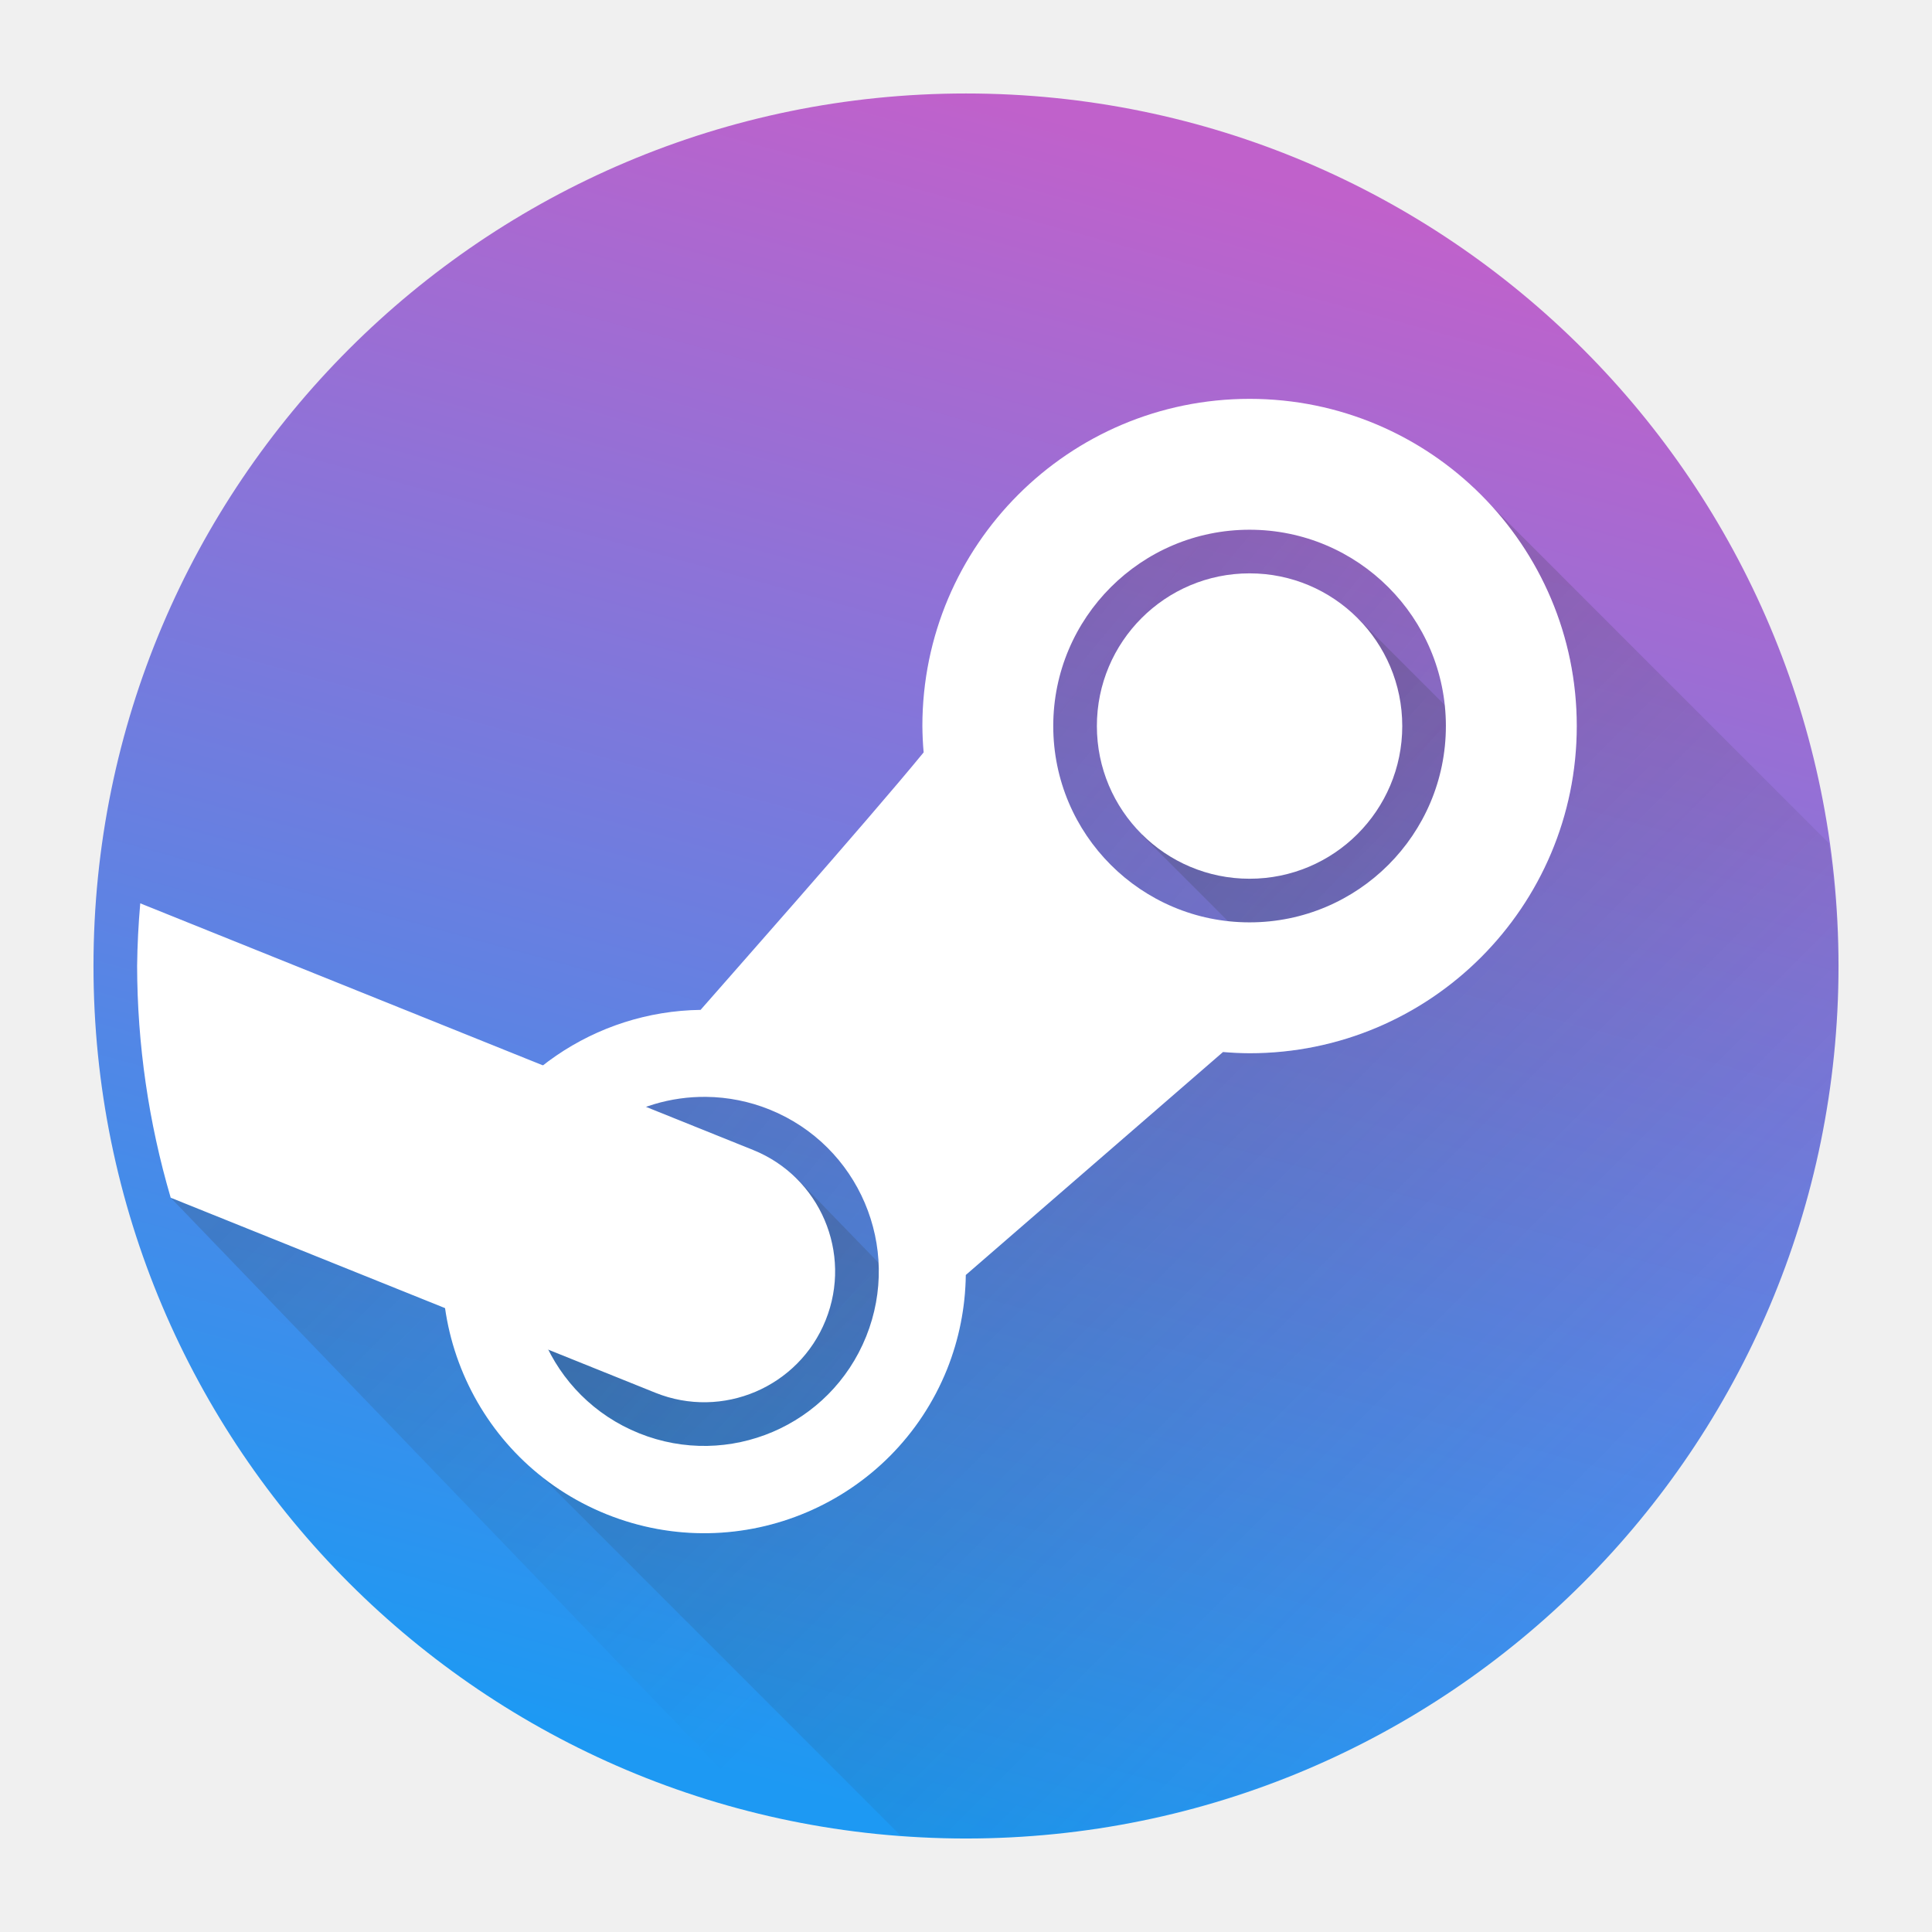
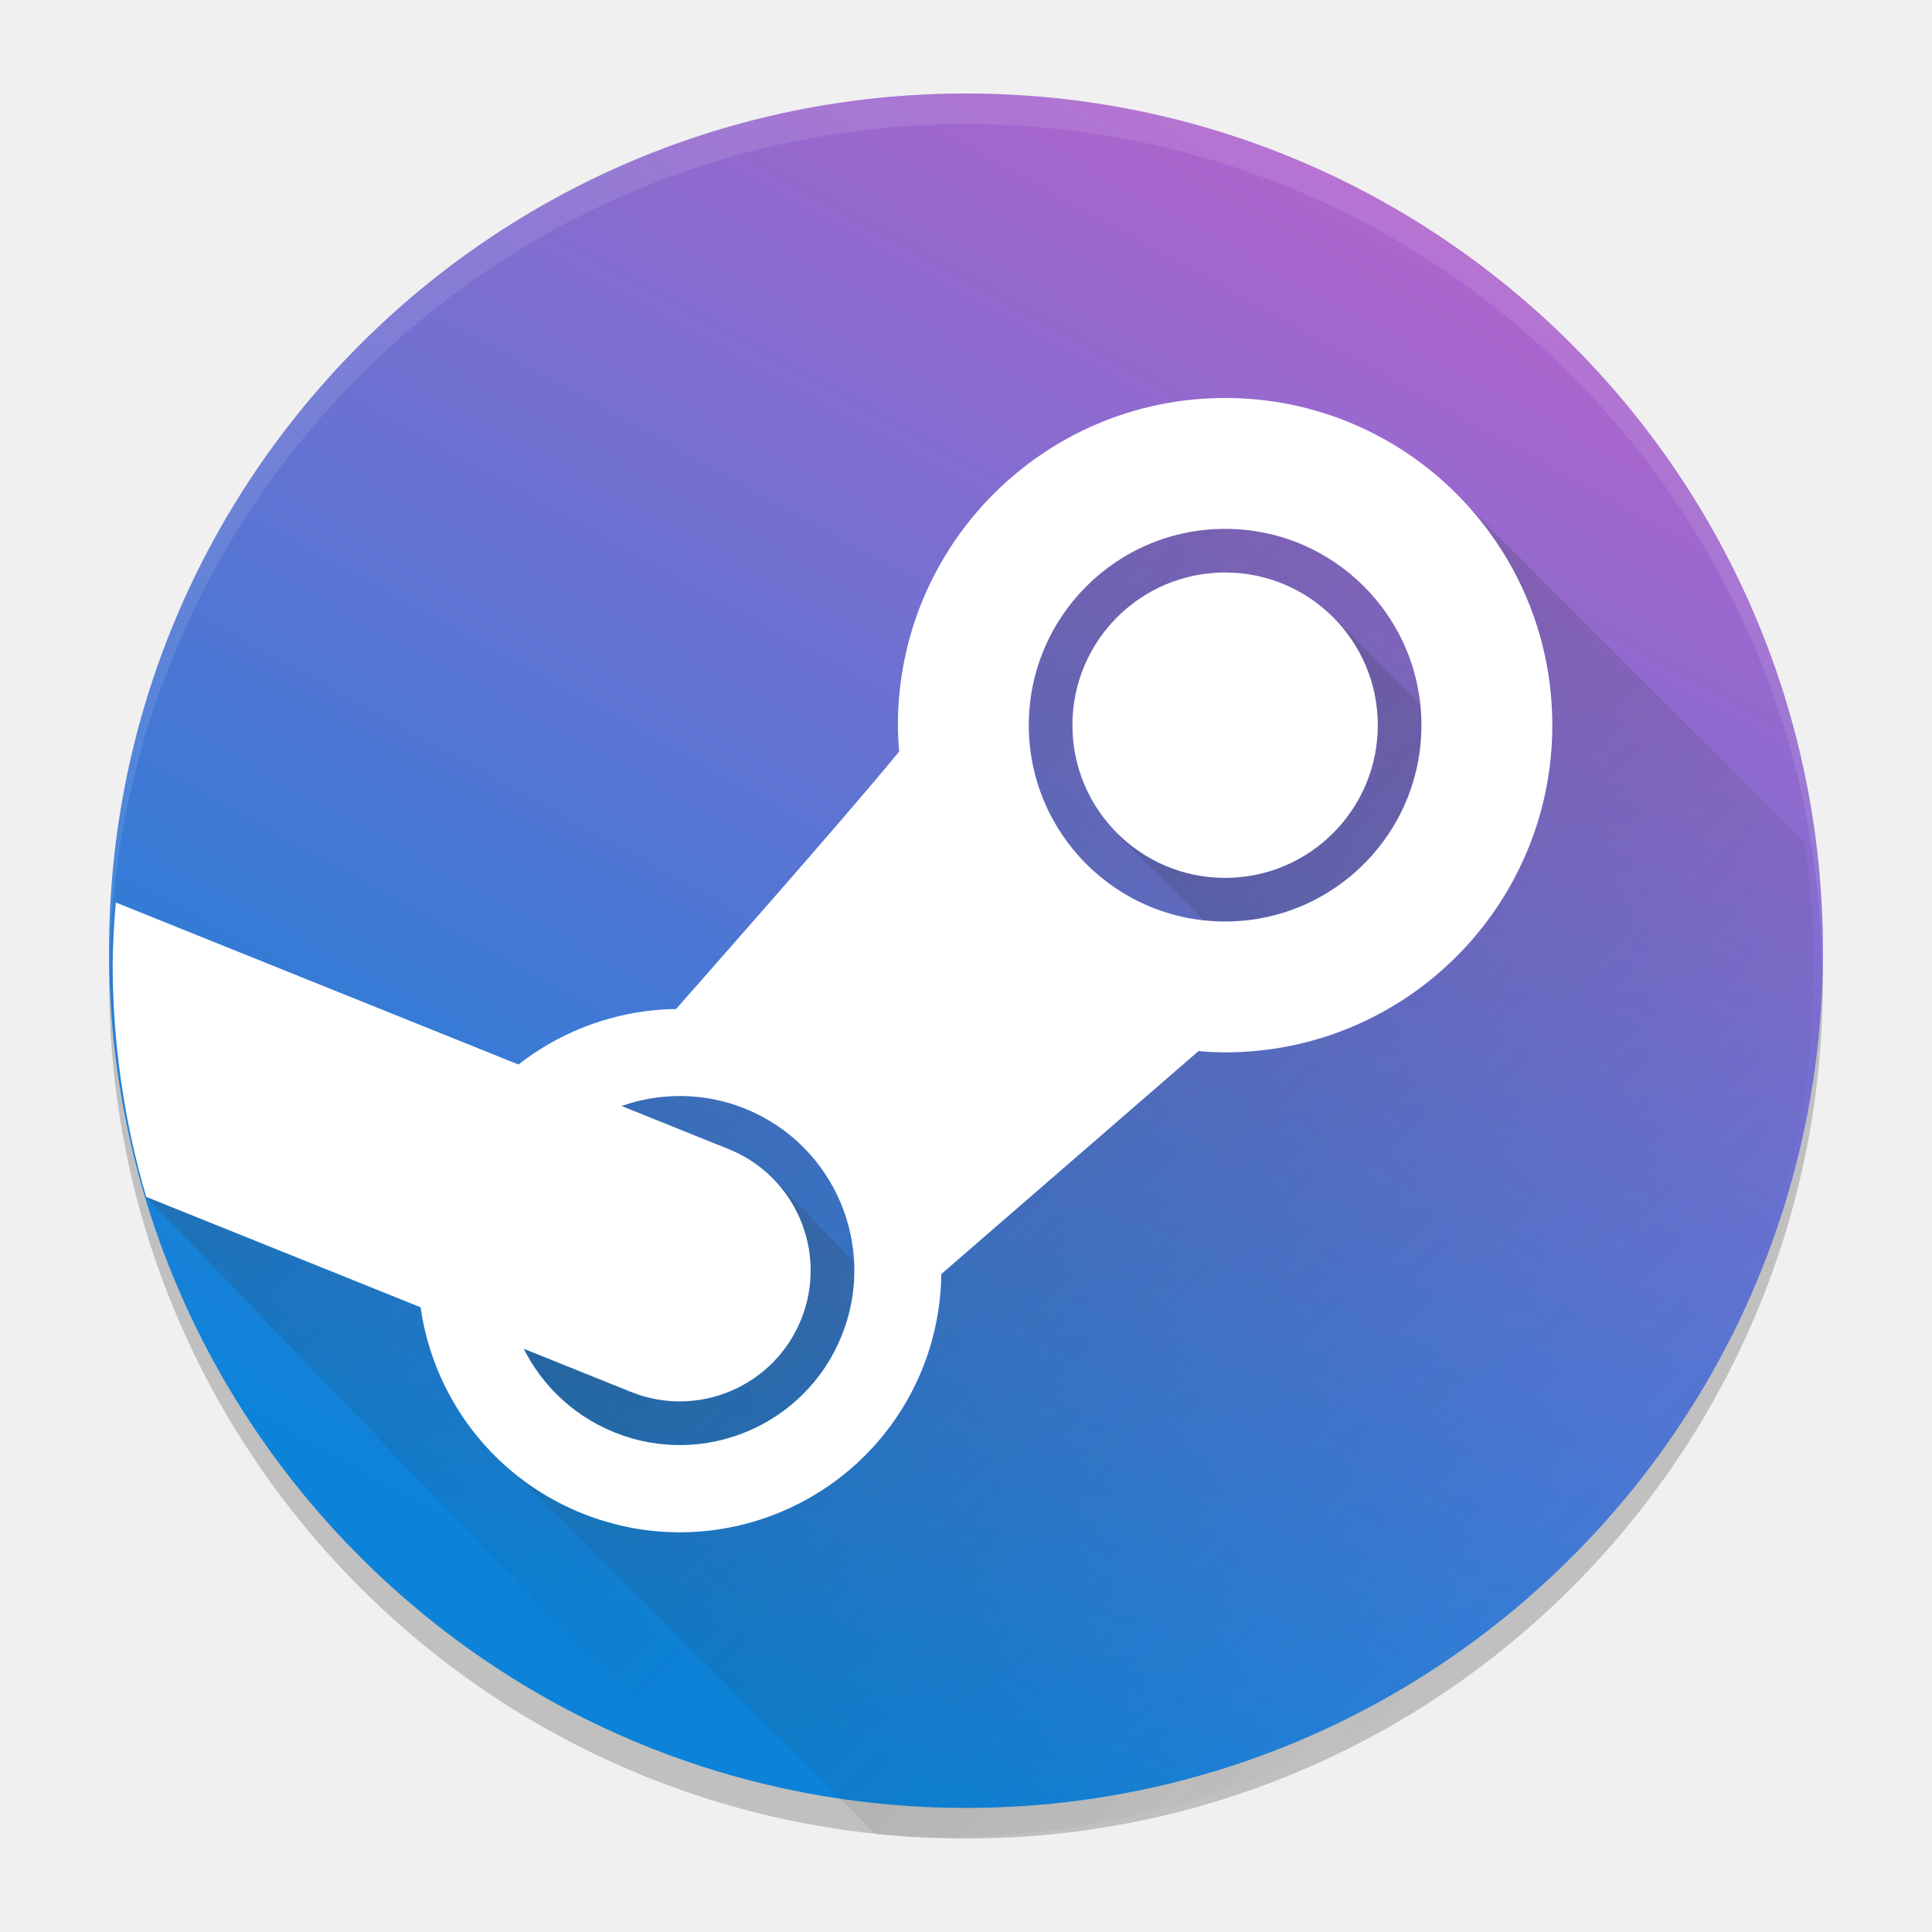
<svg xmlns="http://www.w3.org/2000/svg" xmlns:xlink="http://www.w3.org/1999/xlink" width="62" height="62" viewBox="0 0 62 62" version="1.1" id="svg43">
  <defs id="defs19">
-     <linearGradient id="linearGradient3">
-       <stop style="stop-color:#c061cb;stop-opacity:1" offset="0" id="stop1" />
-       <stop style="stop-color:#1d99f3;stop-opacity:1" offset="1" id="stop3" />
+     <linearGradient id="linearGradient8">
+       <stop style="stop-color:#0c83d9;stop-opacity:1;" offset="0" id="stop1" />
+       <stop style="stop-color:#c061cb;stop-opacity:1;" offset="1" id="stop3" />
    </linearGradient>
    <linearGradient id="blue-gradient-5">
      <stop style="stop-color:#054e87;stop-opacity:1" offset="0" id="stop2" />
      <stop style="stop-color:#1d99f3;stop-opacity:1" offset="1" id="stop4" />
    </linearGradient>
    <linearGradient id="shadow-3">
      <stop style="stop-color:#31363b;stop-opacity:0.208" offset="0" id="stop7" />
      <stop style="stop-color:#31363b;stop-opacity:0;" offset="1" id="stop9" />
    </linearGradient>
    <linearGradient xlink:href="#shadow-3" id="linearGradient4199" x1="21.969" y1="1035.362" x2="35.969" y2="1049.362" gradientUnits="userSpaceOnUse" gradientTransform="translate(10,-14.00005)" />
    <linearGradient xlink:href="#shadow-3" id="linearGradient4203" gradientUnits="userSpaceOnUse" x1="23" y1="1035.362" x2="36" y2="1048.362" gradientTransform="translate(13,-1021.362)" />
    <linearGradient xlink:href="#shadow-3" id="linearGradient4227" gradientUnits="userSpaceOnUse" gradientTransform="translate(-15.75,-1005.862)" x1="21.475" y1="1035.158" x2="34.475" y2="1048.158" />
    <linearGradient xlink:href="#blue-gradient-5" id="linearGradient4351" x1="24" y1="1008.362" x2="24" y2="1048.362" gradientUnits="userSpaceOnUse" />
    <linearGradient xlink:href="#shadow-3" id="linearGradient4373" gradientUnits="userSpaceOnUse" gradientTransform="translate(5.97833,-17.51348)" x1="21.085" y1="1036.975" x2="35.969" y2="1049.362" />
    <linearGradient xlink:href="#shadow-3" id="linearGradient4377" gradientUnits="userSpaceOnUse" gradientTransform="translate(-6.329747,-4.851853)" x1="21.085" y1="1036.975" x2="35.969" y2="1049.362" />
    <linearGradient xlink:href="#shadow-3" id="linearGradient4381" gradientUnits="userSpaceOnUse" gradientTransform="translate(-2.870308,-1.169873)" x1="21.969" y1="1035.362" x2="35.969" y2="1049.362" />
    <linearGradient id="a-3" x1="99.036" x2="99.036" y1="-0.505" y2="199.84" gradientTransform="matrix(0.079375,0,0,0.079375,0.85048,0.094487)" gradientUnits="userSpaceOnUse">
      <stop stop-color="#4bd2f5" offset="0" id="stop275-3" />
      <stop stop-color="#5587ff" offset="1" id="stop277-6" />
    </linearGradient>
    <filter id="filter1305-3-7" x="-0.06" y="-0.06" width="1.12" height="1.12" color-interpolation-filters="sRGB">
      <feGaussianBlur stdDeviation="0.619" id="feGaussianBlur324-5" />
    </filter>
    <filter id="filter1030-6-3" x="-0.062" y="-0.058" width="1.123" height="1.117" color-interpolation-filters="sRGB">
      <feGaussianBlur stdDeviation="0.249" id="feGaussianBlur327-56" />
    </filter>
    <linearGradient id="linearGradient958" x1="-272.21" x2="-275.5" y1="44.527" y2="50.385" gradientTransform="matrix(0.41204,0,0,0.41204,123.57,-13.539)" gradientUnits="userSpaceOnUse">
      <stop stop-color="#3650ae" offset="0" id="stop286-7" />
      <stop stop-color="#388fc9" offset="1" id="stop288-5" />
    </linearGradient>
    <filter id="filter1040-5-1" x="-0.066" y="-0.055" width="1.132" height="1.11" color-interpolation-filters="sRGB">
      <feGaussianBlur stdDeviation="0.234" id="feGaussianBlur335-27" />
    </filter>
    <linearGradient id="linearGradient966" x1="-272.86" x2="-267.62" y1="54.907" y2="49.026" gradientTransform="matrix(0.41204,0,0,0.41204,123.57,-13.539)" gradientUnits="userSpaceOnUse">
      <stop stop-color="#3491cb" offset="0" id="stop294" />
      <stop stop-color="#3850bb" offset="1" id="stop296" />
    </linearGradient>
    <filter id="filter1046-3-3" x="-0.047" y="-0.082" width="1.095" height="1.164" color-interpolation-filters="sRGB">
      <feGaussianBlur stdDeviation="0.223" id="feGaussianBlur343-6" />
    </filter>
    <linearGradient id="linearGradient974" x1="-277.66" x2="-270.88" y1="59.727" y2="58.222" gradientTransform="matrix(0.41204,0,0,0.41204,123.57,-13.539)" gradientUnits="userSpaceOnUse">
      <stop stop-color="#2fb1dc" offset="0" id="stop302" />
      <stop stop-color="#3491cb" offset="1" id="stop304" />
    </linearGradient>
    <filter id="filter1052-5-2" x="-0.062" y="-0.058" width="1.123" height="1.117" color-interpolation-filters="sRGB">
      <feGaussianBlur stdDeviation="0.249" id="feGaussianBlur351-61" />
    </filter>
    <linearGradient id="linearGradient982" x1="-282.61" x2="-278.76" y1="54.154" y2="62.018" gradientTransform="matrix(0.41204,0,0,0.41204,123.57,-13.539)" gradientUnits="userSpaceOnUse">
      <stop stop-color="#30add9" offset="0" id="stop310-3" />
      <stop stop-color="#329ed2" offset="1" id="stop312" />
    </linearGradient>
    <filter id="filter1058-6-9" x="-0.066" y="-0.055" width="1.132" height="1.11" color-interpolation-filters="sRGB">
      <feGaussianBlur stdDeviation="0.234" id="feGaussianBlur359-2" />
    </filter>
    <linearGradient id="linearGradient990-5" x1="-286.34" x2="-282.53" y1="57.278" y2="49.414" gradientTransform="matrix(0.41204,0,0,0.41204,123.57,-13.539)" gradientUnits="userSpaceOnUse">
      <stop stop-color="#329fd2" offset="0" id="stop318-6" />
      <stop stop-color="#2c80c1" offset="1" id="stop320-2" />
    </linearGradient>
    <filter id="filter1064-9-3" x="-0.047" y="-0.082" width="1.095" height="1.164" color-interpolation-filters="sRGB">
      <feGaussianBlur stdDeviation="0.223" id="feGaussianBlur367-7" />
    </filter>
    <linearGradient id="linearGradient998" x1="-281.51" x2="-282.55" y1="43.16" y2="49.908" gradientTransform="matrix(0.41204,0,0,0.41204,123.57,-13.539)" gradientUnits="userSpaceOnUse">
      <stop stop-color="#3857ba" offset="0" id="stop326" />
      <stop stop-color="#367dc1" offset="1" id="stop328-9" />
    </linearGradient>
    <filter id="filter1103-1-22" x="-0.06" y="-0.06" width="1.12" height="1.12" color-interpolation-filters="sRGB">
      <feGaussianBlur stdDeviation="0.6" id="feGaussianBlur375-8" />
    </filter>
    <filter id="filter1299-2-3" x="-0.03" y="-0.03" width="1.061" height="1.061" color-interpolation-filters="sRGB">
      <feGaussianBlur stdDeviation="0.188" id="feGaussianBlur383-6" />
    </filter>
    <linearGradient id="linearGradient1227" x1="-228.54" x2="-228.54" y1="49.422" y2="52.342" gradientTransform="translate(237.02,-44.947)" gradientUnits="userSpaceOnUse">
      <stop stop-color="#fff" offset="0" id="stop342" />
      <stop stop-color="#fff" stop-opacity="0" offset="1" id="stop344" />
    </linearGradient>
    <filter id="filter1229-7-9" x="-0.069" y="-0.107" width="1.138" height="1.214" color-interpolation-filters="sRGB">
      <feGaussianBlur stdDeviation="0.135" id="feGaussianBlur391-31" />
    </filter>
    <filter id="filter629" x="-0.069" y="-0.107" width="1.138" height="1.214" color-interpolation-filters="sRGB">
      <feGaussianBlur stdDeviation="0.135" id="feGaussianBlur627" />
    </filter>
    <filter id="filter1251-0-9" x="-0.208" y="-0.284" width="1.416" height="1.567" color-interpolation-filters="sRGB">
      <feGaussianBlur stdDeviation="0.07" id="feGaussianBlur394-4" />
    </filter>
    <filter id="filter1275-9-7" x="-0.06" y="-0.06" width="1.12" height="1.12" color-interpolation-filters="sRGB">
      <feGaussianBlur stdDeviation="0.041" id="feGaussianBlur397-8" />
    </filter>
-     <linearGradient xlink:href="#linearGradient3" id="linearGradient4351-3" x1="34.236" y1="1011.18" x2="24" y2="1048.362" gradientUnits="userSpaceOnUse" />
-     <linearGradient xlink:href="#shadow-3" id="linearGradient4203-5" gradientUnits="userSpaceOnUse" x1="23" y1="1035.362" x2="36" y2="1048.362" gradientTransform="translate(13,-1021.362)" />
-     <linearGradient xlink:href="#shadow-3" id="linearGradient4227-6" gradientUnits="userSpaceOnUse" gradientTransform="translate(-15.75,-1005.862)" x1="21.475" y1="1035.158" x2="34.475" y2="1048.158" />
-     <linearGradient xlink:href="#shadow-3" id="linearGradient1769" gradientUnits="userSpaceOnUse" gradientTransform="translate(5.97833,-17.51348)" x1="21.085" y1="1036.975" x2="35.969" y2="1049.362" />
-     <linearGradient xlink:href="#shadow-3" id="linearGradient1771" gradientUnits="userSpaceOnUse" gradientTransform="translate(10,-14.00005)" x1="21.969" y1="1035.362" x2="35.969" y2="1049.362" />
-     <linearGradient xlink:href="#shadow-3" id="linearGradient1773" gradientUnits="userSpaceOnUse" gradientTransform="translate(-6.329747,-4.851853)" x1="21.085" y1="1036.975" x2="35.969" y2="1049.362" />
-     <linearGradient xlink:href="#shadow-3" id="linearGradient1775" gradientUnits="userSpaceOnUse" gradientTransform="translate(-2.870308,-1.169873)" x1="21.969" y1="1035.362" x2="35.969" y2="1049.362" />
+     <linearGradient xlink:href="#blue-gradient-5" id="linearGradient4351-3" x1="24" y1="1008.362" x2="24" y2="1048.362" gradientUnits="userSpaceOnUse" gradientTransform="matrix(1.399995,0,0,1.399995,94.41707,-1407.787)" />
+     <linearGradient xlink:href="#shadow-3" id="linearGradient4203-5" gradientUnits="userSpaceOnUse" x1="23" y1="1035.362" x2="36" y2="1048.362" gradientTransform="matrix(1.399995,0,0,1.399995,92.01034,-1475.975)" />
+     <linearGradient xlink:href="#shadow-3" id="linearGradient4227-6" gradientUnits="userSpaceOnUse" gradientTransform="matrix(1.399995,0,0,1.399995,51.76048,-1454.275)" x1="21.475" y1="1035.158" x2="34.475" y2="1048.158" />
+     <linearGradient xlink:href="#linearGradient8" id="linearGradient7" x1="31.5" y1="59.018" x2="58.998" y2="9.009" gradientUnits="userSpaceOnUse" gradientTransform="translate(-0.5000002,-1.000006)" />
+     <linearGradient xlink:href="#shadow-3" id="linearGradient1" gradientUnits="userSpaceOnUse" gradientTransform="matrix(1.399995,0,0,1.399995,4.98466,-1433.249)" x1="21.085" y1="1036.975" x2="35.969" y2="1049.362" />
+     <linearGradient xlink:href="#shadow-3" id="linearGradient2" gradientUnits="userSpaceOnUse" gradientTransform="matrix(1.399995,0,0,1.399995,10.61498,-1428.33)" x1="21.969" y1="1035.362" x2="35.969" y2="1049.362" />
+     <linearGradient xlink:href="#shadow-3" id="linearGradient3" gradientUnits="userSpaceOnUse" gradientTransform="matrix(1.399995,0,0,1.399995,14.81496,-1432.53)" x1="23" y1="1035.362" x2="36" y2="1048.362" />
+     <linearGradient xlink:href="#shadow-3" id="linearGradient4" gradientUnits="userSpaceOnUse" gradientTransform="matrix(1.399995,0,0,1.399995,-12.24659,-1415.523)" x1="21.085" y1="1036.975" x2="35.969" y2="1049.362" />
+     <linearGradient xlink:href="#shadow-3" id="linearGradient5" gradientUnits="userSpaceOnUse" gradientTransform="matrix(1.399995,0,0,1.399995,-7.403391,-1410.368)" x1="21.969" y1="1035.362" x2="35.969" y2="1049.362" />
+     <linearGradient xlink:href="#shadow-3" id="linearGradient6" gradientUnits="userSpaceOnUse" gradientTransform="matrix(1.399995,0,0,1.399995,-25.4349,-1410.83)" x1="21.475" y1="1035.158" x2="34.475" y2="1048.158" />
  </defs>
-   <g transform="matrix(1.399995,0,0,1.399995,-2.599882,-1408.702)" id="g41-2">
-     <circle style="opacity:1;fill:url(#linearGradient4351-3);fill-opacity:1;stroke:none;stroke-width:1;stroke-linecap:round;stroke-linejoin:round;stroke-miterlimit:4;stroke-dasharray:none;stroke-opacity:1" cx="24" cy="1028.362" id="circle21-9" r="20" />
-     <path d="m 26.586,1028.025 8.105,-0.42 1.91,-6.755 -5.591,-4.442 -6.871,5.833 z" style="fill:url(#linearGradient1769);fill-opacity:1;fill-rule:evenodd;stroke:none;stroke-width:1px;stroke-linecap:butt;stroke-linejoin:miter;stroke-opacity:1" id="path23-1" />
-     <path style="fill:url(#linearGradient1771);fill-opacity:1;fill-rule:evenodd;stroke:none;stroke-width:1px;stroke-linecap:butt;stroke-linejoin:miter;stroke-opacity:1" d="M 31.028,1028.357 35,1027.362 l 1.977,-2.977 -4,-4 -4.949,4.971 z" id="path25-2" />
-     <path style="fill:url(#linearGradient4203-5);fill-opacity:1;fill-rule:evenodd;stroke:none;stroke-width:1px;stroke-linecap:butt;stroke-linejoin:miter;stroke-opacity:1" d="M 35.924,13.33 C 37.207,14.676 38,16.494 38,18.5 c -10e-7,4.142 -3.358,7.5 -7.5,7.5 -0.203,-0.002 -0.407,-0.011 -0.609,-0.029 l -5.896,5.111 c -0.008,0.74 -0.153,1.471 -0.428,2.158 -1.237,3.074 -4.732,4.564 -7.807,3.326 -0.243,-0.098 -0.471,-0.215 -0.693,-0.34 -0.043,-0.024 -0.086,-0.049 -0.129,-0.074 -0.211,-0.125 -0.414,-0.261 -0.605,-0.408 -0.006,-0.005 -0.013,-0.009 -0.02,-0.014 l -0.012,0.002 8.193,8.193 C 22.995,43.969 23.497,43.994 24,44 a 20,20 0 0 0 1.311,-0.047 c 0.067,-0.004 0.133,-0.011 0.199,-0.016 a 20,20 0 0 0 1.846,-0.223 c 0.032,-0.005 0.064,-0.012 0.096,-0.018 a 20,20 0 0 0 1.396,-0.312 c 0.24,-0.06 0.482,-0.117 0.719,-0.186 A 20,20 0 0 0 30.783,42.795 c 0.221,-0.08 0.445,-0.155 0.662,-0.242 a 20,20 0 0 0 1.148,-0.514 C 32.813,41.934 33.035,41.835 33.25,41.723 a 20,20 0 0 0 1.031,-0.592 c 0.232,-0.139 0.468,-0.272 0.693,-0.42 a 20,20 0 0 0 0.953,-0.686 c 0.206,-0.154 0.419,-0.299 0.619,-0.461 a 20,20 0 0 0 0.908,-0.797 c 0.19,-0.173 0.387,-0.339 0.57,-0.52 a 20,20 0 0 0 0.834,-0.893 c 0.163,-0.182 0.335,-0.355 0.492,-0.543 a 20,20 0 0 0 0.863,-1.137 c 0.102,-0.142 0.216,-0.275 0.314,-0.42 a 20,20 0 0 0 3.371,-9.258 c 6.3e-5,-6.43e-4 -6.4e-5,-0.001 0,-0.002 a 20,20 0 0 0 0,-0.006 A 20,20 0 0 0 44,24 20,20 0 0 0 43.779,21.186 Z" transform="translate(0,1004.362)" id="path27-7" />
-     <path style="fill:url(#linearGradient1773);fill-opacity:1;fill-rule:evenodd;stroke:none;stroke-width:1px;stroke-linecap:butt;stroke-linejoin:miter;stroke-opacity:1" d="m 15.316,1040.068 6.359,-0.641 1.358,-7.551 -6.63,-1.768 -3.8,4.573 z" id="path29-0" />
-     <path d="m 16.985,1040.234 3.972,-0.416 2.211,-3.445 -3.062,-3.156 -6.933,3.987 z" style="fill:url(#linearGradient1775);fill-opacity:1;fill-rule:evenodd;stroke:none;stroke-width:1px;stroke-linecap:butt;stroke-linejoin:miter;stroke-opacity:1" id="path31-9" />
-     <path style="fill:url(#linearGradient4227-6);fill-opacity:1;fill-rule:evenodd;stroke:none;stroke-width:1px;stroke-linecap:butt;stroke-linejoin:miter;stroke-opacity:1" d="M 5.77,29.312 19.363,43.432 a 20,20 0 0 0 3.131,0.494 l -8.193,-8.193 -2.002,-4.975 z" transform="translate(0,1004.362)" id="path33-3" />
-     <path style="opacity:1;fill:#ffffff;fill-opacity:1;stroke:none;stroke-width:1;stroke-linecap:round;stroke-linejoin:round;stroke-miterlimit:4;stroke-dasharray:none;stroke-opacity:1" d="m 30.5,11 c -4.142,0 -7.5,3.358 -7.5,7.5 0.002,0.201 0.011,0.403 0.029,0.604 -1.29,1.576 -4.805,5.547 -5.113,5.902 -2.417,0.033 -4.578,1.513 -5.482,3.754 -1.237,3.074 0.252,6.57 3.326,7.807 3.074,1.237 6.57,-0.252 7.807,-3.326 0.274,-0.687 0.419,-1.419 0.428,-2.158 l 5.896,-5.111 C 30.093,25.989 30.297,25.999 30.5,26 34.642,26 38,22.642 38,18.5 38,14.358 34.642,11 30.5,11 Z m 0,3 c 2.485,0 4.5,2.015 4.5,4.5 -10e-7,2.485 -2.015,4.5 -4.5,4.5 -2.485,0 -4.5,-2.015 -4.5,-4.5 1e-6,-2.485 2.015,-4.5 4.5,-4.5 z M 18.047,27 c 0.496,0.006 0.987,0.104 1.447,0.289 2.05,0.825 3.042,3.156 2.217,5.205 -0.825,2.05 -3.156,3.042 -5.205,2.217 C 14.456,33.886 13.464,31.555 14.289,29.506 14.905,27.976 16.397,26.981 18.047,27 Z" transform="translate(0,1004.362)" id="path35-6" />
-     <circle style="opacity:1;fill:#ffffff;fill-opacity:1;stroke:none;stroke-width:1;stroke-linecap:round;stroke-linejoin:round;stroke-miterlimit:4;stroke-dasharray:none;stroke-opacity:1" cx="30.5" cy="1022.862" id="ellipse37-0" r="3.5" />
-     <path style="opacity:1;fill:#ffffff;fill-opacity:1;stroke:none;stroke-width:1;stroke-linecap:round;stroke-linejoin:round;stroke-miterlimit:4;stroke-dasharray:none;stroke-opacity:1" d="M 5.072,22.564 A 19,19 0 0 0 5,24 19,19 0 0 0 5.77,29.312 l 11.111,4.471 a 3,3 0 0 0 3.902,-1.664 3,3 0 0 0 -1.664,-3.902 z" transform="translate(0,1004.362)" id="path39-6" />
+   <g id="g6">
+     <ellipse style="opacity:0.2;stroke-width:0.982" cx="31" cy="31.491" id="circle1" rx="27.5" ry="27.509" />
+     <ellipse style="fill:url(#linearGradient7);stroke-width:0.982" cx="31" cy="30.509" id="circle2" rx="27.5" ry="27.509" />
+     <path style="opacity:0.1;fill:#ffffff;stroke-width:0.982" d="M 30.998,3 A 27.5,27.509 0 0 0 3.5,30.509 27.5,27.509 0 0 0 3.517,30.992 27.5,27.509 0 0 1 30.998,3.982 h 0.002 a 27.5,27.509 0 0 1 27.473,27.018 27.5,27.509 0 0 0 0.025,-0.491 27.5,27.509 0 0 0 -27.498,-27.509 z" id="path4" />
+     <path d="m 33.835,30.5 11.346,-0.588 2.674,-9.457 -7.827,-6.219 -9.62,8.166 z" style="fill:url(#linearGradient1);fill-opacity:1;fill-rule:evenodd;stroke:none;stroke-width:1.4px;stroke-linecap:butt;stroke-linejoin:miter;stroke-opacity:1" id="path23-1-6" />
+     <path style="fill:url(#linearGradient2);fill-opacity:1;fill-rule:evenodd;stroke:none;stroke-width:1.4px;stroke-linecap:butt;stroke-linejoin:miter;stroke-opacity:1" d="m 40.053,30.964 5.561,-1.392 2.767,-4.167 -5.6,-5.6 -6.929,6.96 z" id="path25-2-2" />
+     <path style="fill:url(#linearGradient3);fill-opacity:1;fill-rule:evenodd;stroke:none;stroke-width:1.4px;stroke-linecap:butt;stroke-linejoin:miter;stroke-opacity:1" d="m 46.908,16.034 c 1.796,1.884 2.907,4.429 2.907,7.238 0,5.799 -4.701,10.5 -10.5,10.5 -0.285,-0.002 -0.569,-0.016 -0.853,-0.041 l -8.255,7.156 c -0.012,1.035 -0.215,2.06 -0.599,3.021 -1.732,4.304 -6.625,6.389 -10.929,4.657 -0.34,-0.137 -0.659,-0.301 -0.971,-0.476 -0.061,-0.034 -0.121,-0.068 -0.18,-0.104 -0.296,-0.176 -0.58,-0.365 -0.848,-0.571 -0.009,-0.007 -0.019,-0.012 -0.027,-0.019 l -0.016,0.003 11.471,11.471 c 0.701,0.061 1.404,0.096 2.108,0.104 a 28,28 0 0 0 1.835,-0.066 c 0.093,-0.006 0.186,-0.015 0.279,-0.022 a 28,28 0 0 0 2.584,-0.312 c 0.045,-0.008 0.089,-0.017 0.134,-0.025 a 28,28 0 0 0 1.955,-0.437 c 0.337,-0.084 0.675,-0.164 1.006,-0.26 a 28,28 0 0 0 1.704,-0.566 c 0.31,-0.112 0.623,-0.217 0.927,-0.339 a 28,28 0 0 0 1.608,-0.719 c 0.307,-0.147 0.618,-0.286 0.919,-0.443 a 28,28 0 0 0 1.444,-0.829 c 0.324,-0.195 0.655,-0.38 0.971,-0.588 a 28,28 0 0 0 1.334,-0.96 c 0.289,-0.215 0.587,-0.419 0.867,-0.645 A 28,28 0 0 0 49.052,51.646 c 0.266,-0.243 0.542,-0.475 0.798,-0.727 a 28,28 0 0 0 1.168,-1.25 c 0.229,-0.254 0.47,-0.497 0.689,-0.76 a 28,28 0 0 0 1.209,-1.591 c 0.143,-0.199 0.302,-0.385 0.44,-0.588 a 28,28 0 0 0 4.72,-12.961 c 9e-5,-9e-4 -9e-5,-0.002 0,-0.003 a 28,28 0 0 0 0,-0.008 28,28 0 0 0 0.139,-2.786 28,28 0 0 0 -0.309,-3.94 z" id="path27-7-9" />
+     <path style="fill:url(#linearGradient4);fill-opacity:1;fill-rule:evenodd;stroke:none;stroke-width:1.4px;stroke-linecap:butt;stroke-linejoin:miter;stroke-opacity:1" d="m 18.058,47.36 8.903,-0.898 1.901,-10.571 -9.281,-2.475 -5.32,6.403 z" id="path29-0-1" />
+     <path d="m 20.394,47.592 5.561,-0.583 3.095,-4.823 -4.287,-4.419 -9.707,5.582 z" style="fill:url(#linearGradient5);fill-opacity:1;fill-rule:evenodd;stroke:none;stroke-width:1.4px;stroke-linecap:butt;stroke-linejoin:miter;stroke-opacity:1" id="path31-9-2" />
+     <path style="fill:url(#linearGradient6);fill-opacity:1;fill-rule:evenodd;stroke:none;stroke-width:1.4px;stroke-linecap:butt;stroke-linejoin:miter;stroke-opacity:1" d="m 4.692,38.409 19.031,19.767 a 28,28 0 0 0 4.383,0.692 L 16.636,47.397 13.833,40.433 Z" id="path33-3-7" />
+     <path style="fill:#ffffff;fill-opacity:1;stroke:none;stroke-width:1.4;stroke-linecap:round;stroke-linejoin:round;stroke-miterlimit:4;stroke-dasharray:none;stroke-opacity:1" d="m 39.315,12.772 c -5.799,0 -10.5,4.701 -10.5,10.5 0.002,0.282 0.016,0.564 0.041,0.845 -1.805,2.206 -6.728,7.766 -7.159,8.263 -3.383,0.046 -6.409,2.118 -7.675,5.255 -1.732,4.304 0.353,9.197 4.657,10.929 4.304,1.732 9.197,-0.353 10.929,-4.657 0.384,-0.962 0.587,-1.986 0.599,-3.021 l 8.255,-7.156 c 0.284,0.025 0.568,0.039 0.853,0.041 5.799,0 10.5,-4.701 10.5,-10.5 0,-5.799 -4.701,-10.5 -10.5,-10.5 z m 0,4.2 c 3.479,0 6.3,2.821 6.3,6.3 0,3.479 -2.821,6.3 -6.3,6.3 -3.479,0 -6.3,-2.821 -6.3,-6.3 0,-3.479 2.821,-6.3 6.3,-6.3 z M 21.881,35.172 c 0.695,0.008 1.382,0.145 2.026,0.405 2.87,1.155 4.259,4.418 3.103,7.287 -1.155,2.87 -4.418,4.259 -7.287,3.104 -2.87,-1.155 -4.259,-4.418 -3.104,-7.287 0.862,-2.142 2.952,-3.535 5.261,-3.508 z" id="path35-6-0" />
+     <circle style="fill:#ffffff;fill-opacity:1;stroke:none;stroke-width:1.4;stroke-linecap:round;stroke-linejoin:round;stroke-miterlimit:4;stroke-dasharray:none;stroke-opacity:1" cx="39.315" cy="23.272" id="ellipse37-0-9" r="4.9" />
+     <path style="fill:#ffffff;fill-opacity:1;stroke:none;stroke-width:1.4;stroke-linecap:round;stroke-linejoin:round;stroke-miterlimit:4;stroke-dasharray:none;stroke-opacity:1" d="M 3.716,28.962 A 26.6,26.6 0 0 0 3.615,30.972 26.6,26.6 0 0 0 4.692,38.409 l 15.556,6.259 a 4.2,4.2 0 0 0 5.463,-2.33 4.2,4.2 0 0 0 -2.33,-5.463 z" id="path39-6-3" />
  </g>
</svg>
